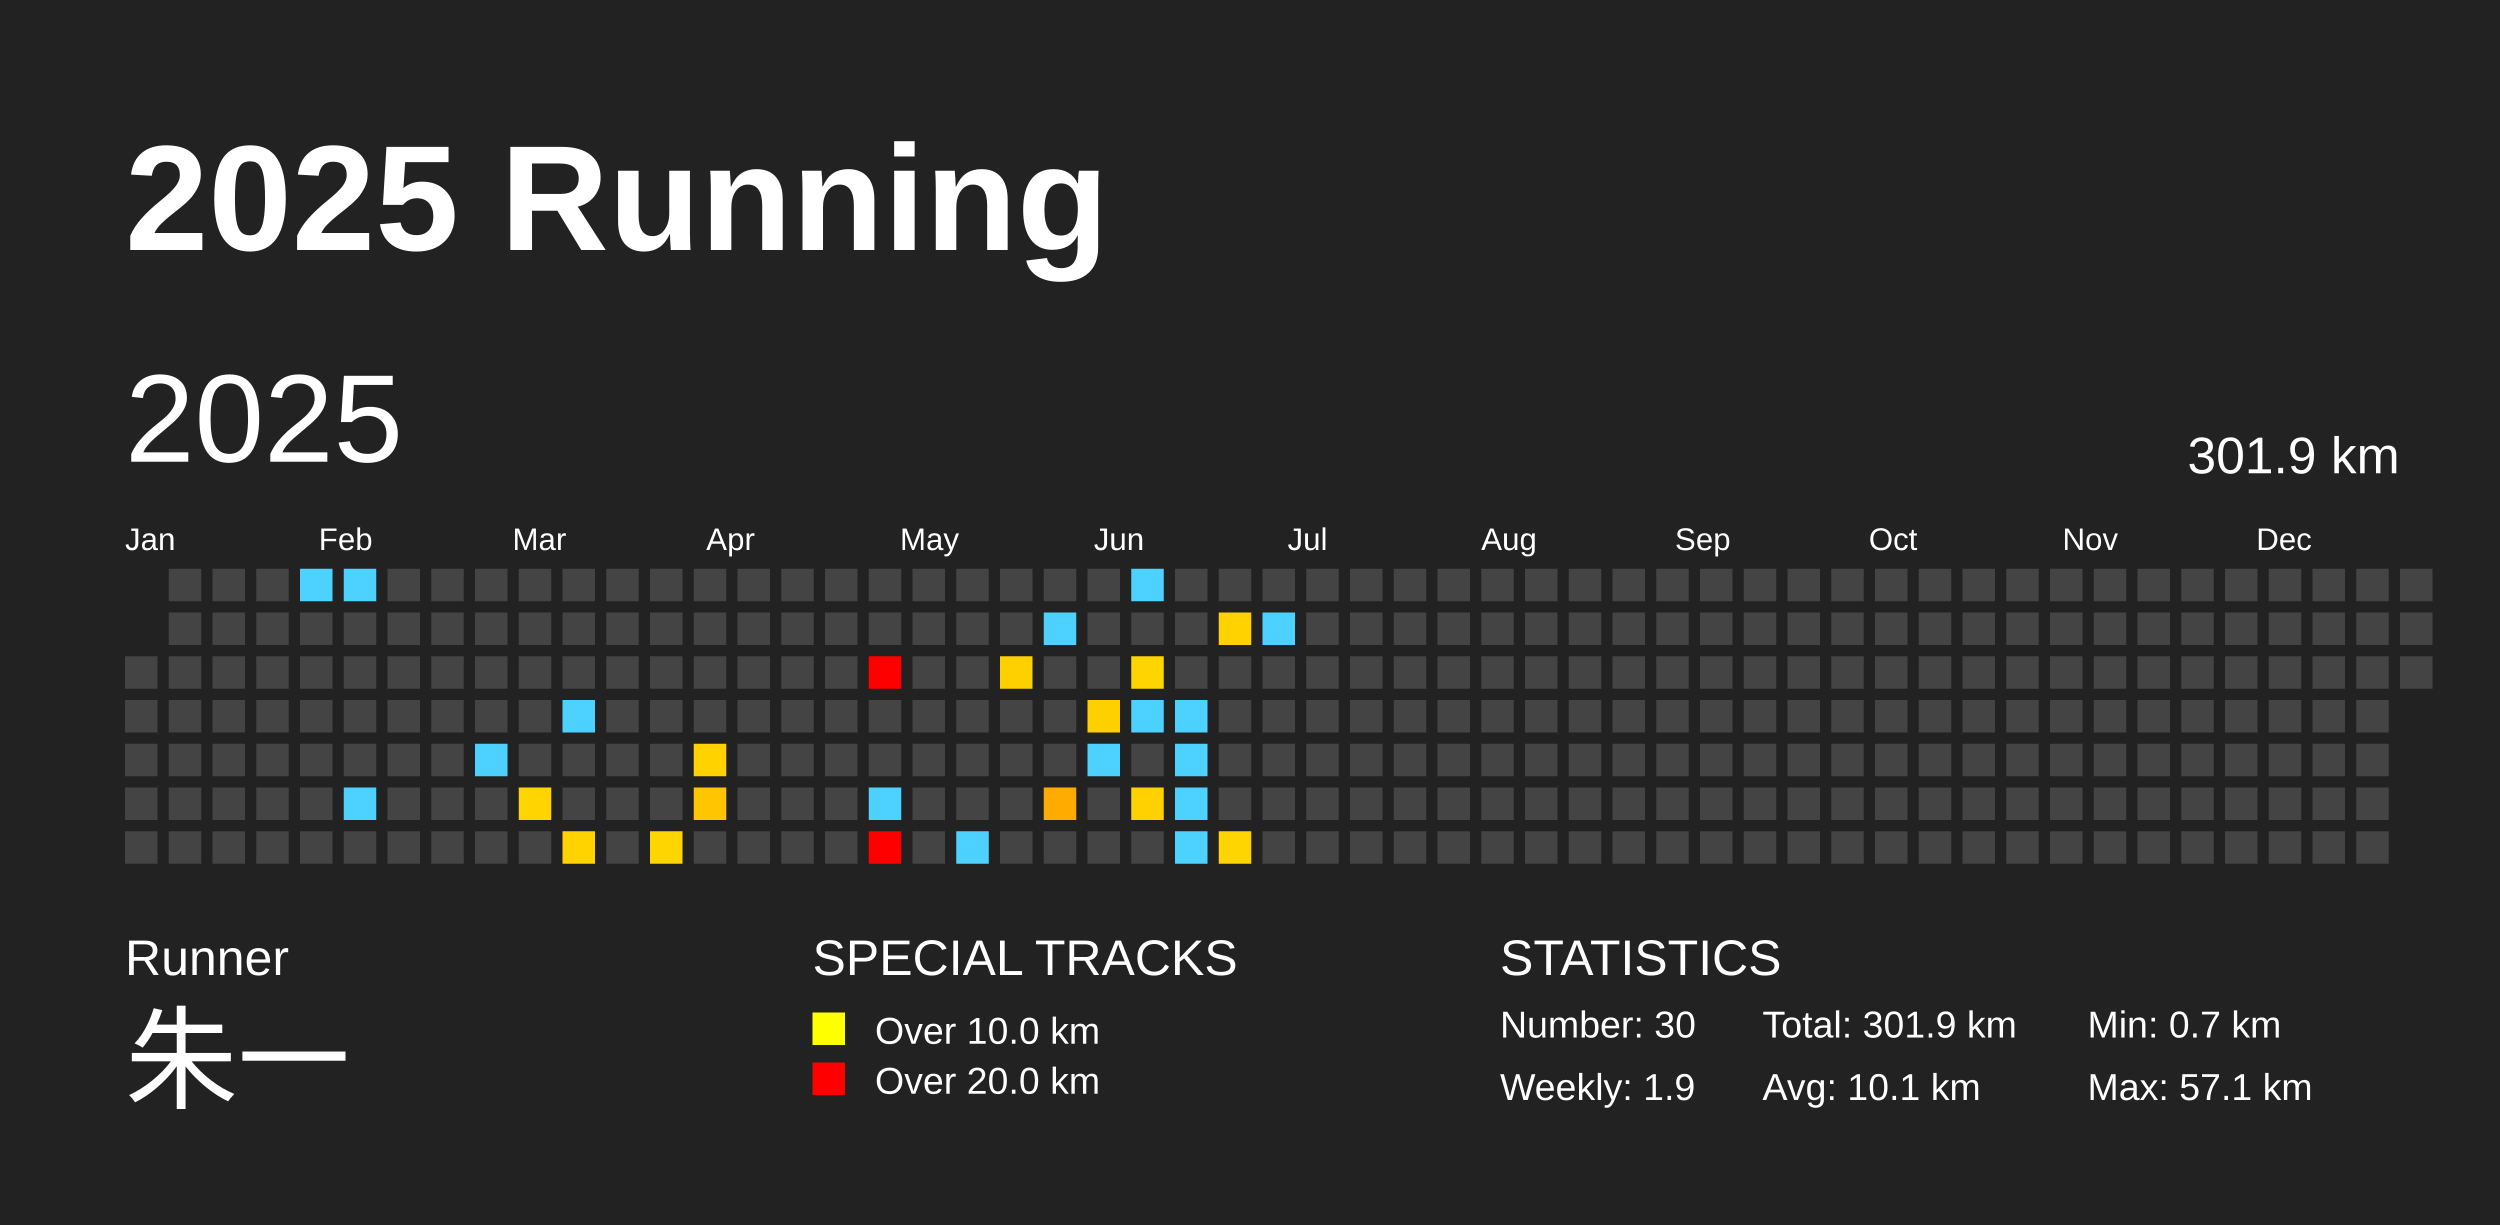
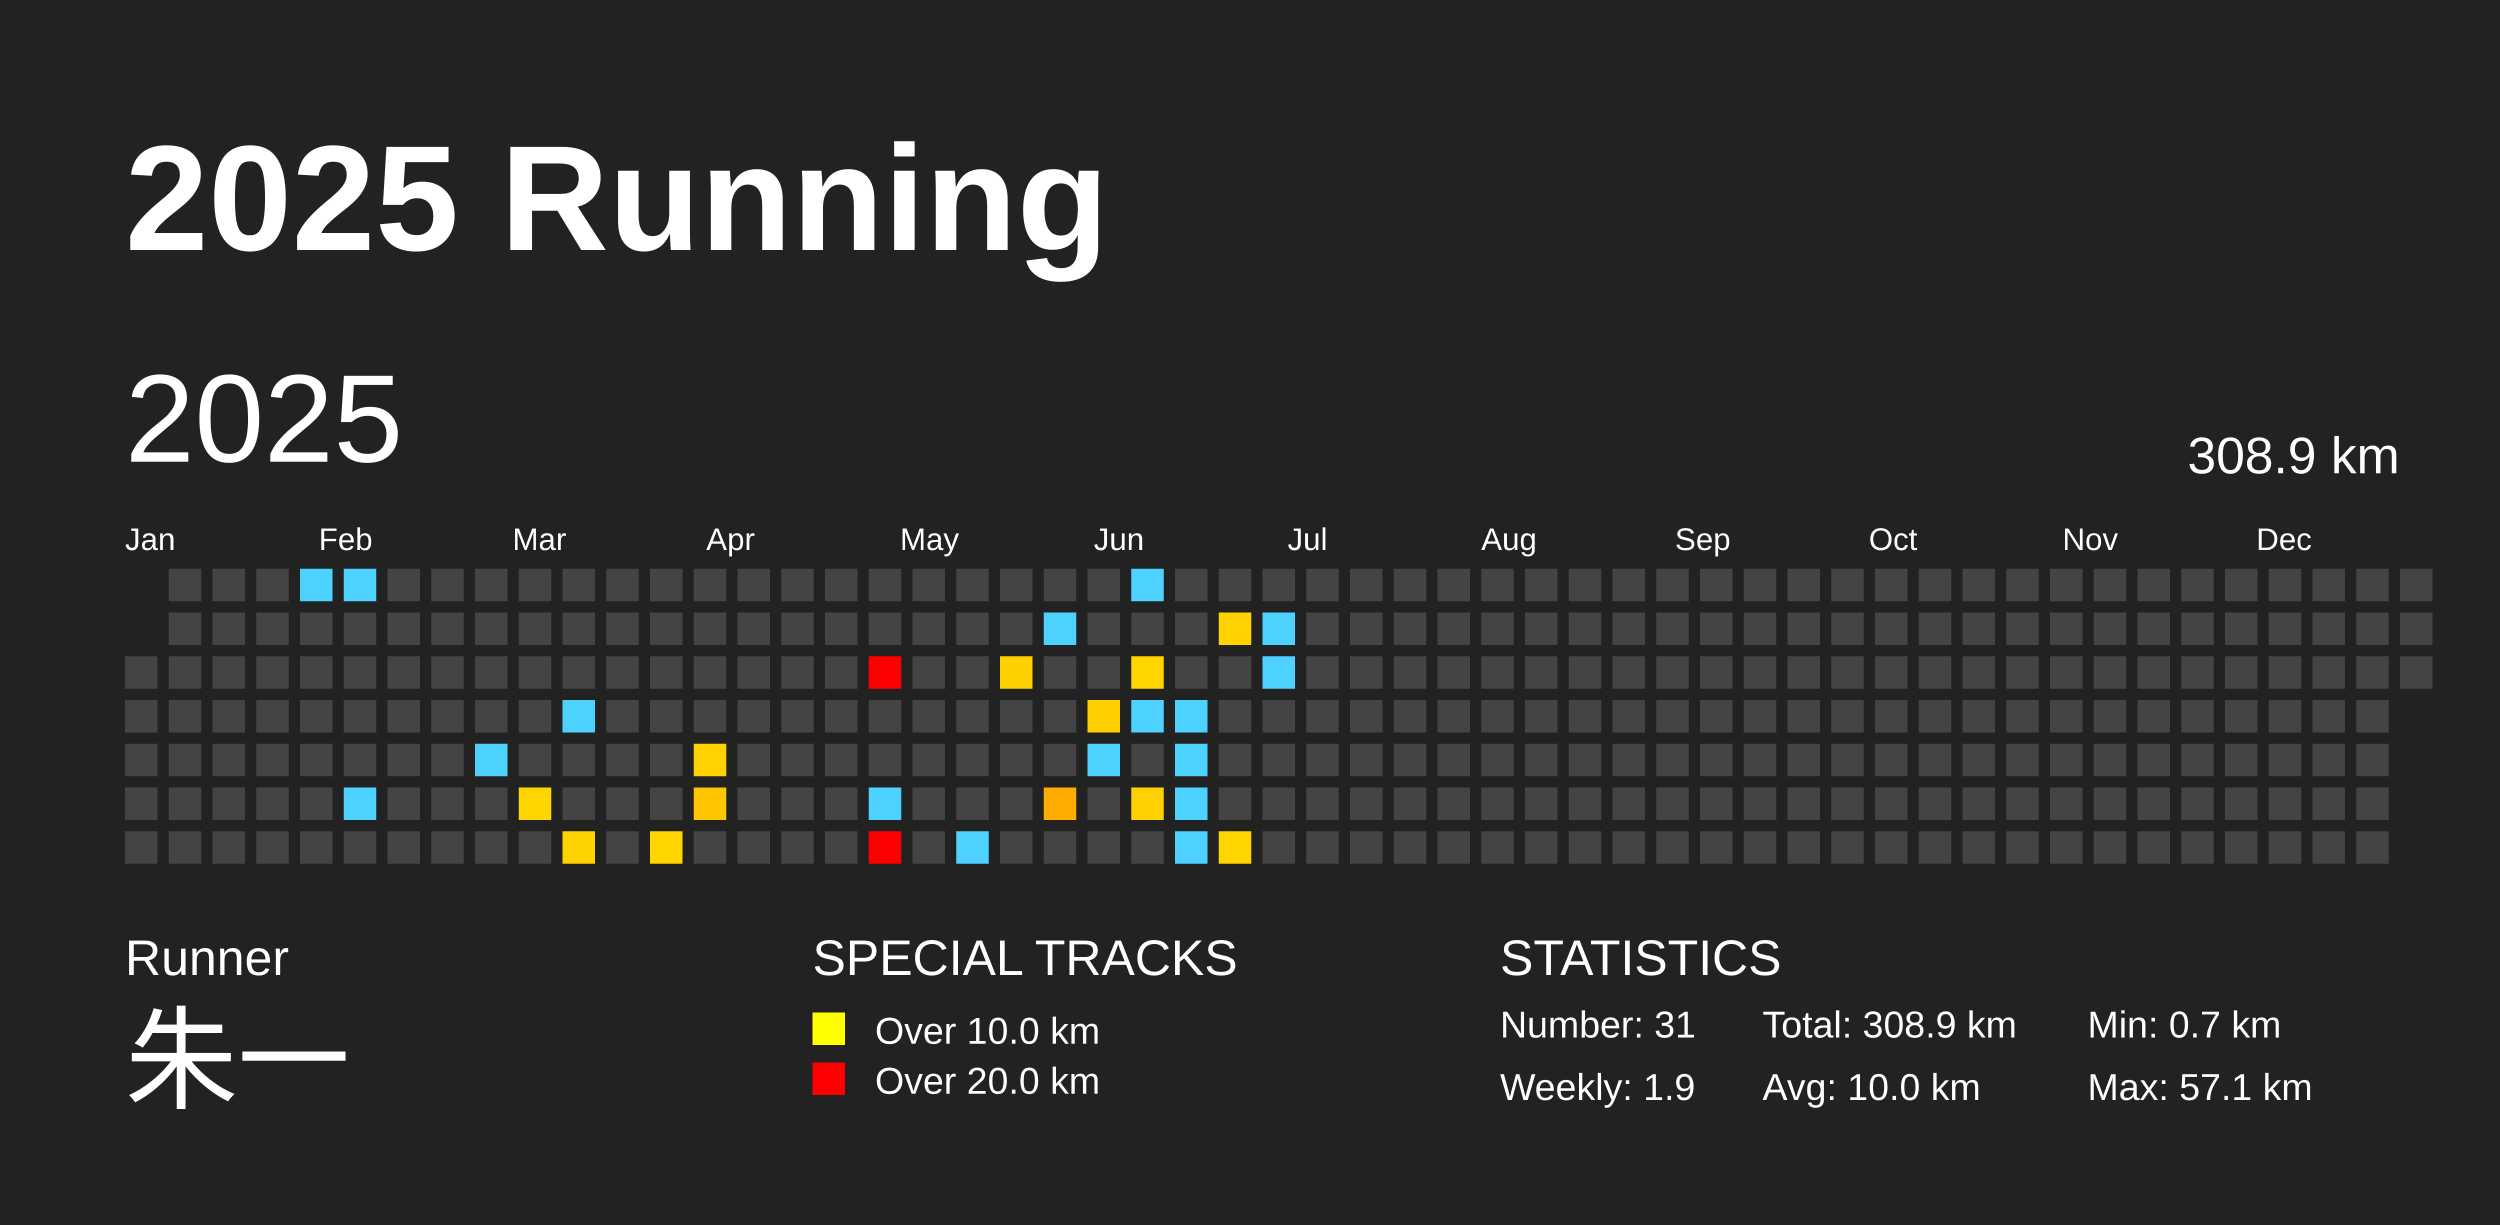
<svg xmlns="http://www.w3.org/2000/svg" baseProfile="full" height="98mm" version="1.1" viewBox="0,0,200,98" width="200mm">
  <defs />
  <rect fill="#222222" height="98" width="200" x="0" y="0" />
  <text fill="#FFFFFF" style="font-size:12px; font-family:Arial; font-weight:bold;" x="10" y="20">2025 Running</text>
  <text fill="#FFFFFF" style="font-size:4px; font-family:Arial" x="10" y="78">Runner</text>
  <text fill="#FFFFFF" style="font-size:9px; font-family:Arial" x="10" y="88">朱一</text>
  <text fill="#FFFFFF" style="font-size:4px; font-family:Arial" x="65" y="78">SPECIAL TRACKS</text>
  <rect fill="yellow" height="2.6" width="2.6" x="65" y="81" />
  <text fill="#FFFFFF" style="font-size:3px; font-family:Arial" x="70" y="83.5">Over 10.0 km</text>
  <rect fill="red" height="2.6" width="2.6" x="65" y="85" />
  <text fill="#FFFFFF" style="font-size:3px; font-family:Arial" x="70" y="87.5">Over 20.0 km</text>
  <text fill="#FFFFFF" style="font-size:4px; font-family:Arial" x="120" y="78">STATISTICS</text>
-   <text fill="#FFFFFF" style="font-size:3px; font-family:Arial" x="120" y="83">Number: 30</text>
+   <text fill="#FFFFFF" style="font-size:3px; font-family:Arial" x="120" y="83">Number: 31</text>
  <text fill="#FFFFFF" style="font-size:3px; font-family:Arial" x="120" y="88">Weekly: 1.9</text>
-   <text fill="#FFFFFF" style="font-size:3px; font-family:Arial" x="141" y="83">Total: 301.9 km</text>
-   <text fill="#FFFFFF" style="font-size:3px; font-family:Arial" x="141" y="88">Avg: 10.1 km</text>
+   <text fill="#FFFFFF" style="font-size:3px; font-family:Arial" x="141" y="83">Total: 308.9 km</text>
+   <text fill="#FFFFFF" style="font-size:3px; font-family:Arial" x="141" y="88">Avg: 10.0 km</text>
  <text fill="#FFFFFF" style="font-size:3px; font-family:Arial" x="167" y="83">Min: 0.7 km</text>
  <text fill="#FFFFFF" style="font-size:3px; font-family:Arial" x="167" y="88">Max: 57.1 km</text>
  <text dominant-baseline="hanging" fill="#FFFFFF" style="font-size:10.0px; font-family:Arial;" x="10" y="30">2025</text>
-   <text dominant-baseline="hanging" fill="#FFFFFF" style="font-size:4.125px; font-family:Arial;" x="175" y="35">301.9 km</text>
+   <text dominant-baseline="hanging" fill="#FFFFFF" style="font-size:4.125px; font-family:Arial;" x="175" y="35">308.9 km</text>
  <text fill="#FFFFFF" style="font-size:2.5px; font-family:Arial" x="10.0" y="44">Jan</text>
  <text fill="#FFFFFF" style="font-size:2.5px; font-family:Arial" x="25.5" y="44">Feb</text>
  <text fill="#FFFFFF" style="font-size:2.5px; font-family:Arial" x="41.0" y="44">Mar</text>
  <text fill="#FFFFFF" style="font-size:2.5px; font-family:Arial" x="56.5" y="44">Apr</text>
  <text fill="#FFFFFF" style="font-size:2.5px; font-family:Arial" x="72.0" y="44">May</text>
  <text fill="#FFFFFF" style="font-size:2.5px; font-family:Arial" x="87.5" y="44">Jun</text>
  <text fill="#FFFFFF" style="font-size:2.5px; font-family:Arial" x="103.0" y="44">Jul</text>
  <text fill="#FFFFFF" style="font-size:2.5px; font-family:Arial" x="118.5" y="44">Aug</text>
  <text fill="#FFFFFF" style="font-size:2.5px; font-family:Arial" x="134.0" y="44">Sep</text>
  <text fill="#FFFFFF" style="font-size:2.5px; font-family:Arial" x="149.5" y="44">Oct</text>
  <text fill="#FFFFFF" style="font-size:2.5px; font-family:Arial" x="165.0" y="44">Nov</text>
  <text fill="#FFFFFF" style="font-size:2.5px; font-family:Arial" x="180.5" y="44">Dec</text>
  <rect fill="#444444" height="2.6" width="2.6" x="10.0" y="52.5" />
  <rect fill="#444444" height="2.6" width="2.6" x="10.0" y="56.0" />
  <rect fill="#444444" height="2.6" width="2.6" x="10.0" y="59.5" />
  <rect fill="#444444" height="2.6" width="2.6" x="10.0" y="63.0" />
  <rect fill="#444444" height="2.6" width="2.6" x="10.0" y="66.5" />
  <rect fill="#444444" height="2.6" width="2.6" x="13.5" y="45.5" />
  <rect fill="#444444" height="2.6" width="2.6" x="13.5" y="49.0" />
  <rect fill="#444444" height="2.6" width="2.6" x="13.5" y="52.5" />
  <rect fill="#444444" height="2.6" width="2.6" x="13.5" y="56.0" />
  <rect fill="#444444" height="2.6" width="2.6" x="13.5" y="59.5" />
  <rect fill="#444444" height="2.6" width="2.6" x="13.5" y="63.0" />
  <rect fill="#444444" height="2.6" width="2.6" x="13.5" y="66.5" />
  <rect fill="#444444" height="2.6" width="2.6" x="17.0" y="45.5" />
  <rect fill="#444444" height="2.6" width="2.6" x="17.0" y="49.0" />
  <rect fill="#444444" height="2.6" width="2.6" x="17.0" y="52.5" />
  <rect fill="#444444" height="2.6" width="2.6" x="17.0" y="56.0" />
  <rect fill="#444444" height="2.6" width="2.6" x="17.0" y="59.5" />
  <rect fill="#444444" height="2.6" width="2.6" x="17.0" y="63.0" />
  <rect fill="#444444" height="2.6" width="2.6" x="17.0" y="66.5" />
  <rect fill="#444444" height="2.6" width="2.6" x="20.5" y="45.5" />
  <rect fill="#444444" height="2.6" width="2.6" x="20.5" y="49.0" />
  <rect fill="#444444" height="2.6" width="2.6" x="20.5" y="52.5" />
  <rect fill="#444444" height="2.6" width="2.6" x="20.5" y="56.0" />
  <rect fill="#444444" height="2.6" width="2.6" x="20.5" y="59.5" />
  <rect fill="#444444" height="2.6" width="2.6" x="20.5" y="63.0" />
  <rect fill="#444444" height="2.6" width="2.6" x="20.5" y="66.5" />
  <rect fill="#4dd2ff" height="2.6" width="2.6" x="24.0" y="45.5" />
  <rect fill="#444444" height="2.6" width="2.6" x="24.0" y="49.0" />
  <rect fill="#444444" height="2.6" width="2.6" x="24.0" y="52.5" />
  <rect fill="#444444" height="2.6" width="2.6" x="24.0" y="56.0" />
  <rect fill="#444444" height="2.6" width="2.6" x="24.0" y="59.5" />
  <rect fill="#444444" height="2.6" width="2.6" x="24.0" y="63.0" />
  <rect fill="#444444" height="2.6" width="2.6" x="24.0" y="66.5" />
  <rect fill="#4dd2ff" height="2.6" width="2.6" x="27.5" y="45.5" />
  <rect fill="#444444" height="2.6" width="2.6" x="27.5" y="49.0" />
  <rect fill="#444444" height="2.6" width="2.6" x="27.5" y="52.5" />
  <rect fill="#444444" height="2.6" width="2.6" x="27.5" y="56.0" />
  <rect fill="#444444" height="2.6" width="2.6" x="27.5" y="59.5" />
  <rect fill="#4dd2ff" height="2.6" width="2.6" x="27.5" y="63.0" />
  <rect fill="#444444" height="2.6" width="2.6" x="27.5" y="66.5" />
  <rect fill="#444444" height="2.6" width="2.6" x="31.0" y="45.5" />
  <rect fill="#444444" height="2.6" width="2.6" x="31.0" y="49.0" />
  <rect fill="#444444" height="2.6" width="2.6" x="31.0" y="52.5" />
  <rect fill="#444444" height="2.6" width="2.6" x="31.0" y="56.0" />
  <rect fill="#444444" height="2.6" width="2.6" x="31.0" y="59.5" />
  <rect fill="#444444" height="2.6" width="2.6" x="31.0" y="63.0" />
  <rect fill="#444444" height="2.6" width="2.6" x="31.0" y="66.5" />
  <rect fill="#444444" height="2.6" width="2.6" x="34.5" y="45.5" />
  <rect fill="#444444" height="2.6" width="2.6" x="34.5" y="49.0" />
  <rect fill="#444444" height="2.6" width="2.6" x="34.5" y="52.5" />
  <rect fill="#444444" height="2.6" width="2.6" x="34.5" y="56.0" />
  <rect fill="#444444" height="2.6" width="2.6" x="34.5" y="59.5" />
  <rect fill="#444444" height="2.6" width="2.6" x="34.5" y="63.0" />
  <rect fill="#444444" height="2.6" width="2.6" x="34.5" y="66.5" />
  <rect fill="#444444" height="2.6" width="2.6" x="38.0" y="45.5" />
  <rect fill="#444444" height="2.6" width="2.6" x="38.0" y="49.0" />
  <rect fill="#444444" height="2.6" width="2.6" x="38.0" y="52.5" />
  <rect fill="#444444" height="2.6" width="2.6" x="38.0" y="56.0" />
  <rect fill="#4dd2ff" height="2.6" width="2.6" x="38.0" y="59.5" />
  <rect fill="#444444" height="2.6" width="2.6" x="38.0" y="63.0" />
  <rect fill="#444444" height="2.6" width="2.6" x="38.0" y="66.5" />
  <rect fill="#444444" height="2.6" width="2.6" x="41.5" y="45.5" />
  <rect fill="#444444" height="2.6" width="2.6" x="41.5" y="49.0" />
  <rect fill="#444444" height="2.6" width="2.6" x="41.5" y="52.5" />
  <rect fill="#444444" height="2.6" width="2.6" x="41.5" y="56.0" />
  <rect fill="#444444" height="2.6" width="2.6" x="41.5" y="59.5" />
  <rect fill="#ffd500" height="2.6" width="2.6" x="41.5" y="63.0" />
  <rect fill="#444444" height="2.6" width="2.6" x="41.5" y="66.5" />
  <rect fill="#444444" height="2.6" width="2.6" x="45.0" y="45.5" />
  <rect fill="#444444" height="2.6" width="2.6" x="45.0" y="49.0" />
  <rect fill="#444444" height="2.6" width="2.6" x="45.0" y="52.5" />
  <rect fill="#4dd2ff" height="2.6" width="2.6" x="45.0" y="56.0" />
  <rect fill="#444444" height="2.6" width="2.6" x="45.0" y="59.5" />
  <rect fill="#444444" height="2.6" width="2.6" x="45.0" y="63.0" />
  <rect fill="#ffd300" height="2.6" width="2.6" x="45.0" y="66.5" />
  <rect fill="#444444" height="2.6" width="2.6" x="48.5" y="45.5" />
  <rect fill="#444444" height="2.6" width="2.6" x="48.5" y="49.0" />
  <rect fill="#444444" height="2.6" width="2.6" x="48.5" y="52.5" />
  <rect fill="#444444" height="2.6" width="2.6" x="48.5" y="56.0" />
  <rect fill="#444444" height="2.6" width="2.6" x="48.5" y="59.5" />
  <rect fill="#444444" height="2.6" width="2.6" x="48.5" y="63.0" />
  <rect fill="#444444" height="2.6" width="2.6" x="48.5" y="66.5" />
  <rect fill="#444444" height="2.6" width="2.6" x="52.0" y="45.5" />
  <rect fill="#444444" height="2.6" width="2.6" x="52.0" y="49.0" />
  <rect fill="#444444" height="2.6" width="2.6" x="52.0" y="52.5" />
  <rect fill="#444444" height="2.6" width="2.6" x="52.0" y="56.0" />
  <rect fill="#444444" height="2.6" width="2.6" x="52.0" y="59.5" />
  <rect fill="#444444" height="2.6" width="2.6" x="52.0" y="63.0" />
  <rect fill="#ffd500" height="2.6" width="2.6" x="52.0" y="66.5" />
  <rect fill="#444444" height="2.6" width="2.6" x="55.5" y="45.5" />
  <rect fill="#444444" height="2.6" width="2.6" x="55.5" y="49.0" />
  <rect fill="#444444" height="2.6" width="2.6" x="55.5" y="52.5" />
  <rect fill="#444444" height="2.6" width="2.6" x="55.5" y="56.0" />
  <rect fill="#ffd200" height="2.6" width="2.6" x="55.5" y="59.5" />
  <rect fill="#ffc600" height="2.6" width="2.6" x="55.5" y="63.0" />
  <rect fill="#444444" height="2.6" width="2.6" x="55.5" y="66.5" />
  <rect fill="#444444" height="2.6" width="2.6" x="59.0" y="45.5" />
  <rect fill="#444444" height="2.6" width="2.6" x="59.0" y="49.0" />
  <rect fill="#444444" height="2.6" width="2.6" x="59.0" y="52.5" />
  <rect fill="#444444" height="2.6" width="2.6" x="59.0" y="56.0" />
  <rect fill="#444444" height="2.6" width="2.6" x="59.0" y="59.5" />
  <rect fill="#444444" height="2.6" width="2.6" x="59.0" y="63.0" />
  <rect fill="#444444" height="2.6" width="2.6" x="59.0" y="66.5" />
  <rect fill="#444444" height="2.6" width="2.6" x="62.5" y="45.5" />
  <rect fill="#444444" height="2.6" width="2.6" x="62.5" y="49.0" />
  <rect fill="#444444" height="2.6" width="2.6" x="62.5" y="52.5" />
  <rect fill="#444444" height="2.6" width="2.6" x="62.5" y="56.0" />
  <rect fill="#444444" height="2.6" width="2.6" x="62.5" y="59.5" />
  <rect fill="#444444" height="2.6" width="2.6" x="62.5" y="63.0" />
  <rect fill="#444444" height="2.6" width="2.6" x="62.5" y="66.5" />
  <rect fill="#444444" height="2.6" width="2.6" x="66.0" y="45.5" />
  <rect fill="#444444" height="2.6" width="2.6" x="66.0" y="49.0" />
  <rect fill="#444444" height="2.6" width="2.6" x="66.0" y="52.5" />
  <rect fill="#444444" height="2.6" width="2.6" x="66.0" y="56.0" />
  <rect fill="#444444" height="2.6" width="2.6" x="66.0" y="59.5" />
  <rect fill="#444444" height="2.6" width="2.6" x="66.0" y="63.0" />
  <rect fill="#444444" height="2.6" width="2.6" x="66.0" y="66.5" />
  <rect fill="#444444" height="2.6" width="2.6" x="69.5" y="45.5" />
  <rect fill="#444444" height="2.6" width="2.6" x="69.5" y="49.0" />
  <rect fill="red" height="2.6" width="2.6" x="69.5" y="52.5" />
  <rect fill="#444444" height="2.6" width="2.6" x="69.5" y="56.0" />
  <rect fill="#444444" height="2.6" width="2.6" x="69.5" y="59.5" />
  <rect fill="#4dd2ff" height="2.6" width="2.6" x="69.5" y="63.0" />
  <rect fill="red" height="2.6" width="2.6" x="69.5" y="66.5" />
  <rect fill="#444444" height="2.6" width="2.6" x="73.0" y="45.5" />
  <rect fill="#444444" height="2.6" width="2.6" x="73.0" y="49.0" />
  <rect fill="#444444" height="2.6" width="2.6" x="73.0" y="52.5" />
  <rect fill="#444444" height="2.6" width="2.6" x="73.0" y="56.0" />
  <rect fill="#444444" height="2.6" width="2.6" x="73.0" y="59.5" />
  <rect fill="#444444" height="2.6" width="2.6" x="73.0" y="63.0" />
  <rect fill="#444444" height="2.6" width="2.6" x="73.0" y="66.5" />
  <rect fill="#444444" height="2.6" width="2.6" x="76.5" y="45.5" />
  <rect fill="#444444" height="2.6" width="2.6" x="76.5" y="49.0" />
  <rect fill="#444444" height="2.6" width="2.6" x="76.5" y="52.5" />
  <rect fill="#444444" height="2.6" width="2.6" x="76.5" y="56.0" />
  <rect fill="#444444" height="2.6" width="2.6" x="76.5" y="59.5" />
  <rect fill="#444444" height="2.6" width="2.6" x="76.5" y="63.0" />
  <rect fill="#4dd2ff" height="2.6" width="2.6" x="76.5" y="66.5" />
  <rect fill="#444444" height="2.6" width="2.6" x="80.0" y="45.5" />
  <rect fill="#444444" height="2.6" width="2.6" x="80.0" y="49.0" />
  <rect fill="#ffd000" height="2.6" width="2.6" x="80.0" y="52.5" />
  <rect fill="#444444" height="2.6" width="2.6" x="80.0" y="56.0" />
  <rect fill="#444444" height="2.6" width="2.6" x="80.0" y="59.5" />
  <rect fill="#444444" height="2.6" width="2.6" x="80.0" y="63.0" />
  <rect fill="#444444" height="2.6" width="2.6" x="80.0" y="66.5" />
  <rect fill="#444444" height="2.6" width="2.6" x="83.5" y="45.5" />
  <rect fill="#4dd2ff" height="2.6" width="2.6" x="83.5" y="49.0" />
  <rect fill="#444444" height="2.6" width="2.6" x="83.5" y="52.5" />
  <rect fill="#444444" height="2.6" width="2.6" x="83.5" y="56.0" />
  <rect fill="#444444" height="2.6" width="2.6" x="83.5" y="59.5" />
  <rect fill="#ffab00" height="2.6" width="2.6" x="83.5" y="63.0" />
  <rect fill="#444444" height="2.6" width="2.6" x="83.5" y="66.5" />
  <rect fill="#444444" height="2.6" width="2.6" x="87.0" y="45.5" />
  <rect fill="#444444" height="2.6" width="2.6" x="87.0" y="49.0" />
  <rect fill="#444444" height="2.6" width="2.6" x="87.0" y="52.5" />
  <rect fill="#ffd000" height="2.6" width="2.6" x="87.0" y="56.0" />
  <rect fill="#4dd2ff" height="2.6" width="2.6" x="87.0" y="59.5" />
  <rect fill="#444444" height="2.6" width="2.6" x="87.0" y="63.0" />
  <rect fill="#444444" height="2.6" width="2.6" x="87.0" y="66.5" />
  <rect fill="#4dd2ff" height="2.6" width="2.6" x="90.5" y="45.5" />
  <rect fill="#444444" height="2.6" width="2.6" x="90.5" y="49.0" />
  <rect fill="#ffd500" height="2.6" width="2.6" x="90.5" y="52.5" />
  <rect fill="#4dd2ff" height="2.6" width="2.6" x="90.5" y="56.0" />
  <rect fill="#444444" height="2.6" width="2.6" x="90.5" y="59.5" />
  <rect fill="#ffd100" height="2.6" width="2.6" x="90.5" y="63.0" />
  <rect fill="#444444" height="2.6" width="2.6" x="90.5" y="66.5" />
  <rect fill="#444444" height="2.6" width="2.6" x="94.0" y="45.5" />
  <rect fill="#444444" height="2.6" width="2.6" x="94.0" y="49.0" />
  <rect fill="#444444" height="2.6" width="2.6" x="94.0" y="52.5" />
  <rect fill="#4dd2ff" height="2.6" width="2.6" x="94.0" y="56.0" />
  <rect fill="#4dd2ff" height="2.6" width="2.6" x="94.0" y="59.5" />
  <rect fill="#4dd2ff" height="2.6" width="2.6" x="94.0" y="63.0" />
  <rect fill="#4dd2ff" height="2.6" width="2.6" x="94.0" y="66.5" />
  <rect fill="#444444" height="2.6" width="2.6" x="97.5" y="45.5" />
  <rect fill="#ffd200" height="2.6" width="2.6" x="97.5" y="49.0" />
  <rect fill="#444444" height="2.6" width="2.6" x="97.5" y="52.5" />
  <rect fill="#444444" height="2.6" width="2.6" x="97.5" y="56.0" />
  <rect fill="#444444" height="2.6" width="2.6" x="97.5" y="59.5" />
  <rect fill="#444444" height="2.6" width="2.6" x="97.5" y="63.0" />
  <rect fill="#ffd500" height="2.6" width="2.6" x="97.5" y="66.5" />
  <rect fill="#444444" height="2.6" width="2.6" x="101.0" y="45.5" />
  <rect fill="#4dd2ff" height="2.6" width="2.6" x="101.0" y="49.0" />
-   <rect fill="#444444" height="2.6" width="2.6" x="101.0" y="52.5" />
+   <rect fill="#4dd2ff" height="2.6" width="2.6" x="101.0" y="52.5" />
  <rect fill="#444444" height="2.6" width="2.6" x="101.0" y="56.0" />
  <rect fill="#444444" height="2.6" width="2.6" x="101.0" y="59.5" />
  <rect fill="#444444" height="2.6" width="2.6" x="101.0" y="63.0" />
  <rect fill="#444444" height="2.6" width="2.6" x="101.0" y="66.5" />
  <rect fill="#444444" height="2.6" width="2.6" x="104.5" y="45.5" />
  <rect fill="#444444" height="2.6" width="2.6" x="104.5" y="49.0" />
  <rect fill="#444444" height="2.6" width="2.6" x="104.5" y="52.5" />
  <rect fill="#444444" height="2.6" width="2.6" x="104.5" y="56.0" />
  <rect fill="#444444" height="2.6" width="2.6" x="104.5" y="59.5" />
  <rect fill="#444444" height="2.6" width="2.6" x="104.5" y="63.0" />
  <rect fill="#444444" height="2.6" width="2.6" x="104.5" y="66.5" />
  <rect fill="#444444" height="2.6" width="2.6" x="108.0" y="45.5" />
  <rect fill="#444444" height="2.6" width="2.6" x="108.0" y="49.0" />
  <rect fill="#444444" height="2.6" width="2.6" x="108.0" y="52.5" />
  <rect fill="#444444" height="2.6" width="2.6" x="108.0" y="56.0" />
  <rect fill="#444444" height="2.6" width="2.6" x="108.0" y="59.5" />
  <rect fill="#444444" height="2.6" width="2.6" x="108.0" y="63.0" />
  <rect fill="#444444" height="2.6" width="2.6" x="108.0" y="66.5" />
  <rect fill="#444444" height="2.6" width="2.6" x="111.5" y="45.5" />
  <rect fill="#444444" height="2.6" width="2.6" x="111.5" y="49.0" />
  <rect fill="#444444" height="2.6" width="2.6" x="111.5" y="52.5" />
  <rect fill="#444444" height="2.6" width="2.6" x="111.5" y="56.0" />
  <rect fill="#444444" height="2.6" width="2.6" x="111.5" y="59.5" />
  <rect fill="#444444" height="2.6" width="2.6" x="111.5" y="63.0" />
  <rect fill="#444444" height="2.6" width="2.6" x="111.5" y="66.5" />
  <rect fill="#444444" height="2.6" width="2.6" x="115.0" y="45.5" />
  <rect fill="#444444" height="2.6" width="2.6" x="115.0" y="49.0" />
  <rect fill="#444444" height="2.6" width="2.6" x="115.0" y="52.5" />
  <rect fill="#444444" height="2.6" width="2.6" x="115.0" y="56.0" />
  <rect fill="#444444" height="2.6" width="2.6" x="115.0" y="59.5" />
  <rect fill="#444444" height="2.6" width="2.6" x="115.0" y="63.0" />
  <rect fill="#444444" height="2.6" width="2.6" x="115.0" y="66.5" />
  <rect fill="#444444" height="2.6" width="2.6" x="118.5" y="45.5" />
  <rect fill="#444444" height="2.6" width="2.6" x="118.5" y="49.0" />
  <rect fill="#444444" height="2.6" width="2.6" x="118.5" y="52.5" />
  <rect fill="#444444" height="2.6" width="2.6" x="118.5" y="56.0" />
  <rect fill="#444444" height="2.6" width="2.6" x="118.5" y="59.5" />
  <rect fill="#444444" height="2.6" width="2.6" x="118.5" y="63.0" />
  <rect fill="#444444" height="2.6" width="2.6" x="118.5" y="66.5" />
  <rect fill="#444444" height="2.6" width="2.6" x="122.0" y="45.5" />
  <rect fill="#444444" height="2.6" width="2.6" x="122.0" y="49.0" />
  <rect fill="#444444" height="2.6" width="2.6" x="122.0" y="52.5" />
  <rect fill="#444444" height="2.6" width="2.6" x="122.0" y="56.0" />
  <rect fill="#444444" height="2.6" width="2.6" x="122.0" y="59.5" />
  <rect fill="#444444" height="2.6" width="2.6" x="122.0" y="63.0" />
  <rect fill="#444444" height="2.6" width="2.6" x="122.0" y="66.5" />
  <rect fill="#444444" height="2.6" width="2.6" x="125.5" y="45.5" />
  <rect fill="#444444" height="2.6" width="2.6" x="125.5" y="49.0" />
  <rect fill="#444444" height="2.6" width="2.6" x="125.5" y="52.5" />
  <rect fill="#444444" height="2.6" width="2.6" x="125.5" y="56.0" />
  <rect fill="#444444" height="2.6" width="2.6" x="125.5" y="59.5" />
  <rect fill="#444444" height="2.6" width="2.6" x="125.5" y="63.0" />
  <rect fill="#444444" height="2.6" width="2.6" x="125.5" y="66.5" />
  <rect fill="#444444" height="2.6" width="2.6" x="129.0" y="45.5" />
  <rect fill="#444444" height="2.6" width="2.6" x="129.0" y="49.0" />
  <rect fill="#444444" height="2.6" width="2.6" x="129.0" y="52.5" />
  <rect fill="#444444" height="2.6" width="2.6" x="129.0" y="56.0" />
  <rect fill="#444444" height="2.6" width="2.6" x="129.0" y="59.5" />
  <rect fill="#444444" height="2.6" width="2.6" x="129.0" y="63.0" />
  <rect fill="#444444" height="2.6" width="2.6" x="129.0" y="66.5" />
  <rect fill="#444444" height="2.6" width="2.6" x="132.5" y="45.5" />
  <rect fill="#444444" height="2.6" width="2.6" x="132.5" y="49.0" />
  <rect fill="#444444" height="2.6" width="2.6" x="132.5" y="52.5" />
  <rect fill="#444444" height="2.6" width="2.6" x="132.5" y="56.0" />
  <rect fill="#444444" height="2.6" width="2.6" x="132.5" y="59.5" />
  <rect fill="#444444" height="2.6" width="2.6" x="132.5" y="63.0" />
  <rect fill="#444444" height="2.6" width="2.6" x="132.5" y="66.5" />
  <rect fill="#444444" height="2.6" width="2.6" x="136.0" y="45.5" />
  <rect fill="#444444" height="2.6" width="2.6" x="136.0" y="49.0" />
  <rect fill="#444444" height="2.6" width="2.6" x="136.0" y="52.5" />
  <rect fill="#444444" height="2.6" width="2.6" x="136.0" y="56.0" />
  <rect fill="#444444" height="2.6" width="2.6" x="136.0" y="59.5" />
  <rect fill="#444444" height="2.6" width="2.6" x="136.0" y="63.0" />
  <rect fill="#444444" height="2.6" width="2.6" x="136.0" y="66.5" />
  <rect fill="#444444" height="2.6" width="2.6" x="139.5" y="45.5" />
  <rect fill="#444444" height="2.6" width="2.6" x="139.5" y="49.0" />
  <rect fill="#444444" height="2.6" width="2.6" x="139.5" y="52.5" />
  <rect fill="#444444" height="2.6" width="2.6" x="139.5" y="56.0" />
  <rect fill="#444444" height="2.6" width="2.6" x="139.5" y="59.5" />
  <rect fill="#444444" height="2.6" width="2.6" x="139.5" y="63.0" />
  <rect fill="#444444" height="2.6" width="2.6" x="139.5" y="66.5" />
  <rect fill="#444444" height="2.6" width="2.6" x="143.0" y="45.5" />
  <rect fill="#444444" height="2.6" width="2.6" x="143.0" y="49.0" />
  <rect fill="#444444" height="2.6" width="2.6" x="143.0" y="52.5" />
  <rect fill="#444444" height="2.6" width="2.6" x="143.0" y="56.0" />
  <rect fill="#444444" height="2.6" width="2.6" x="143.0" y="59.5" />
  <rect fill="#444444" height="2.6" width="2.6" x="143.0" y="63.0" />
  <rect fill="#444444" height="2.6" width="2.6" x="143.0" y="66.5" />
  <rect fill="#444444" height="2.6" width="2.6" x="146.5" y="45.5" />
  <rect fill="#444444" height="2.6" width="2.6" x="146.5" y="49.0" />
  <rect fill="#444444" height="2.6" width="2.6" x="146.5" y="52.5" />
  <rect fill="#444444" height="2.6" width="2.6" x="146.5" y="56.0" />
  <rect fill="#444444" height="2.6" width="2.6" x="146.5" y="59.5" />
  <rect fill="#444444" height="2.6" width="2.6" x="146.5" y="63.0" />
  <rect fill="#444444" height="2.6" width="2.6" x="146.5" y="66.5" />
  <rect fill="#444444" height="2.6" width="2.6" x="150.0" y="45.5" />
  <rect fill="#444444" height="2.6" width="2.6" x="150.0" y="49.0" />
  <rect fill="#444444" height="2.6" width="2.6" x="150.0" y="52.5" />
  <rect fill="#444444" height="2.6" width="2.6" x="150.0" y="56.0" />
  <rect fill="#444444" height="2.6" width="2.6" x="150.0" y="59.5" />
  <rect fill="#444444" height="2.6" width="2.6" x="150.0" y="63.0" />
  <rect fill="#444444" height="2.6" width="2.6" x="150.0" y="66.5" />
  <rect fill="#444444" height="2.6" width="2.6" x="153.5" y="45.5" />
  <rect fill="#444444" height="2.6" width="2.6" x="153.5" y="49.0" />
  <rect fill="#444444" height="2.6" width="2.6" x="153.5" y="52.5" />
  <rect fill="#444444" height="2.6" width="2.6" x="153.5" y="56.0" />
  <rect fill="#444444" height="2.6" width="2.6" x="153.5" y="59.5" />
  <rect fill="#444444" height="2.6" width="2.6" x="153.5" y="63.0" />
  <rect fill="#444444" height="2.6" width="2.6" x="153.5" y="66.5" />
  <rect fill="#444444" height="2.6" width="2.6" x="157.0" y="45.5" />
  <rect fill="#444444" height="2.6" width="2.6" x="157.0" y="49.0" />
  <rect fill="#444444" height="2.6" width="2.6" x="157.0" y="52.5" />
  <rect fill="#444444" height="2.6" width="2.6" x="157.0" y="56.0" />
  <rect fill="#444444" height="2.6" width="2.6" x="157.0" y="59.5" />
  <rect fill="#444444" height="2.6" width="2.6" x="157.0" y="63.0" />
  <rect fill="#444444" height="2.6" width="2.6" x="157.0" y="66.5" />
  <rect fill="#444444" height="2.6" width="2.6" x="160.5" y="45.5" />
  <rect fill="#444444" height="2.6" width="2.6" x="160.5" y="49.0" />
  <rect fill="#444444" height="2.6" width="2.6" x="160.5" y="52.5" />
  <rect fill="#444444" height="2.6" width="2.6" x="160.5" y="56.0" />
  <rect fill="#444444" height="2.6" width="2.6" x="160.5" y="59.5" />
  <rect fill="#444444" height="2.6" width="2.6" x="160.5" y="63.0" />
  <rect fill="#444444" height="2.6" width="2.6" x="160.5" y="66.5" />
  <rect fill="#444444" height="2.6" width="2.6" x="164.0" y="45.5" />
  <rect fill="#444444" height="2.6" width="2.6" x="164.0" y="49.0" />
  <rect fill="#444444" height="2.6" width="2.6" x="164.0" y="52.5" />
  <rect fill="#444444" height="2.6" width="2.6" x="164.0" y="56.0" />
  <rect fill="#444444" height="2.6" width="2.6" x="164.0" y="59.5" />
  <rect fill="#444444" height="2.6" width="2.6" x="164.0" y="63.0" />
  <rect fill="#444444" height="2.6" width="2.6" x="164.0" y="66.5" />
  <rect fill="#444444" height="2.6" width="2.6" x="167.5" y="45.5" />
  <rect fill="#444444" height="2.6" width="2.6" x="167.5" y="49.0" />
  <rect fill="#444444" height="2.6" width="2.6" x="167.5" y="52.5" />
  <rect fill="#444444" height="2.6" width="2.6" x="167.5" y="56.0" />
  <rect fill="#444444" height="2.6" width="2.6" x="167.5" y="59.5" />
  <rect fill="#444444" height="2.6" width="2.6" x="167.5" y="63.0" />
  <rect fill="#444444" height="2.6" width="2.6" x="167.5" y="66.5" />
  <rect fill="#444444" height="2.6" width="2.6" x="171.0" y="45.5" />
  <rect fill="#444444" height="2.6" width="2.6" x="171.0" y="49.0" />
  <rect fill="#444444" height="2.6" width="2.6" x="171.0" y="52.5" />
  <rect fill="#444444" height="2.6" width="2.6" x="171.0" y="56.0" />
  <rect fill="#444444" height="2.6" width="2.6" x="171.0" y="59.5" />
  <rect fill="#444444" height="2.6" width="2.6" x="171.0" y="63.0" />
  <rect fill="#444444" height="2.6" width="2.6" x="171.0" y="66.5" />
  <rect fill="#444444" height="2.6" width="2.6" x="174.5" y="45.5" />
  <rect fill="#444444" height="2.6" width="2.6" x="174.5" y="49.0" />
  <rect fill="#444444" height="2.6" width="2.6" x="174.5" y="52.5" />
  <rect fill="#444444" height="2.6" width="2.6" x="174.5" y="56.0" />
  <rect fill="#444444" height="2.6" width="2.6" x="174.5" y="59.5" />
  <rect fill="#444444" height="2.6" width="2.6" x="174.5" y="63.0" />
  <rect fill="#444444" height="2.6" width="2.6" x="174.5" y="66.5" />
  <rect fill="#444444" height="2.6" width="2.6" x="178.0" y="45.5" />
  <rect fill="#444444" height="2.6" width="2.6" x="178.0" y="49.0" />
  <rect fill="#444444" height="2.6" width="2.6" x="178.0" y="52.5" />
  <rect fill="#444444" height="2.6" width="2.6" x="178.0" y="56.0" />
  <rect fill="#444444" height="2.6" width="2.6" x="178.0" y="59.5" />
  <rect fill="#444444" height="2.6" width="2.6" x="178.0" y="63.0" />
  <rect fill="#444444" height="2.6" width="2.6" x="178.0" y="66.5" />
  <rect fill="#444444" height="2.6" width="2.6" x="181.5" y="45.5" />
  <rect fill="#444444" height="2.6" width="2.6" x="181.5" y="49.0" />
  <rect fill="#444444" height="2.6" width="2.6" x="181.5" y="52.5" />
  <rect fill="#444444" height="2.6" width="2.6" x="181.5" y="56.0" />
  <rect fill="#444444" height="2.6" width="2.6" x="181.5" y="59.5" />
  <rect fill="#444444" height="2.6" width="2.6" x="181.5" y="63.0" />
  <rect fill="#444444" height="2.6" width="2.6" x="181.5" y="66.5" />
  <rect fill="#444444" height="2.6" width="2.6" x="185.0" y="45.5" />
  <rect fill="#444444" height="2.6" width="2.6" x="185.0" y="49.0" />
  <rect fill="#444444" height="2.6" width="2.6" x="185.0" y="52.5" />
  <rect fill="#444444" height="2.6" width="2.6" x="185.0" y="56.0" />
  <rect fill="#444444" height="2.6" width="2.6" x="185.0" y="59.5" />
  <rect fill="#444444" height="2.6" width="2.6" x="185.0" y="63.0" />
  <rect fill="#444444" height="2.6" width="2.6" x="185.0" y="66.5" />
  <rect fill="#444444" height="2.6" width="2.6" x="188.5" y="45.5" />
  <rect fill="#444444" height="2.6" width="2.6" x="188.5" y="49.0" />
  <rect fill="#444444" height="2.6" width="2.6" x="188.5" y="52.5" />
  <rect fill="#444444" height="2.6" width="2.6" x="188.5" y="56.0" />
  <rect fill="#444444" height="2.6" width="2.6" x="188.5" y="59.5" />
  <rect fill="#444444" height="2.6" width="2.6" x="188.5" y="63.0" />
  <rect fill="#444444" height="2.6" width="2.6" x="188.5" y="66.5" />
  <rect fill="#444444" height="2.6" width="2.6" x="192.0" y="45.5" />
  <rect fill="#444444" height="2.6" width="2.6" x="192.0" y="49.0" />
  <rect fill="#444444" height="2.6" width="2.6" x="192.0" y="52.5" />
</svg>
